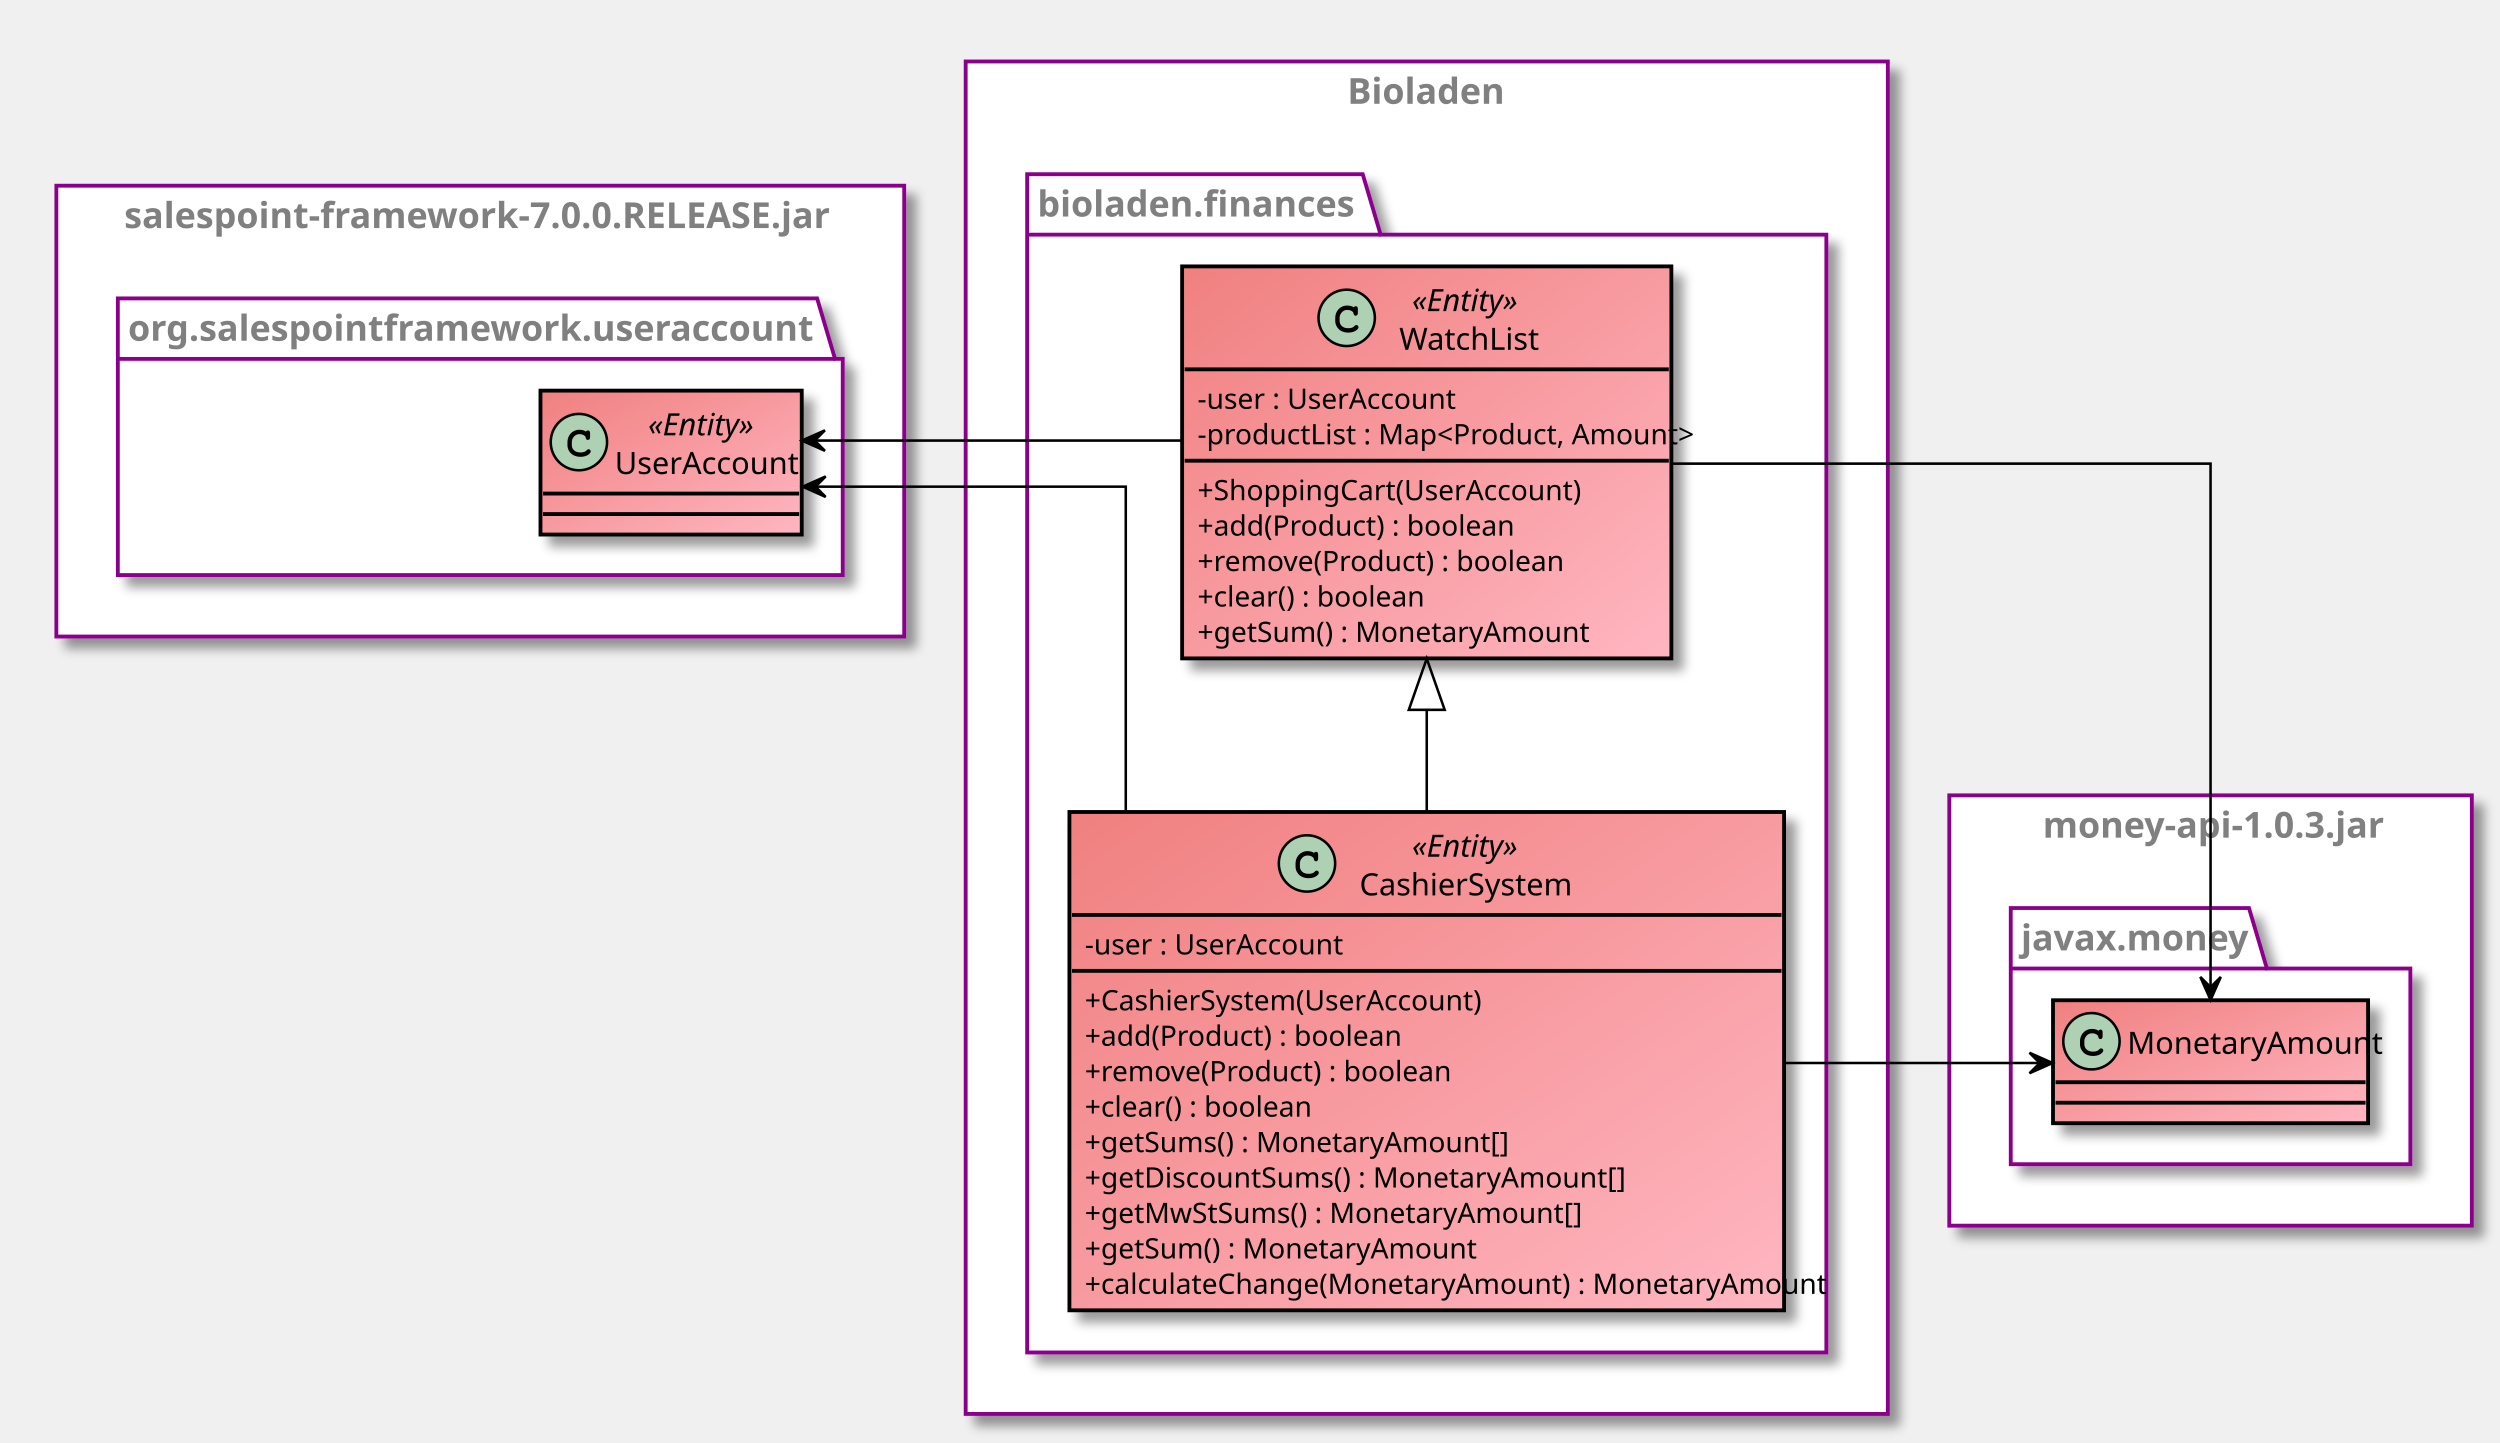
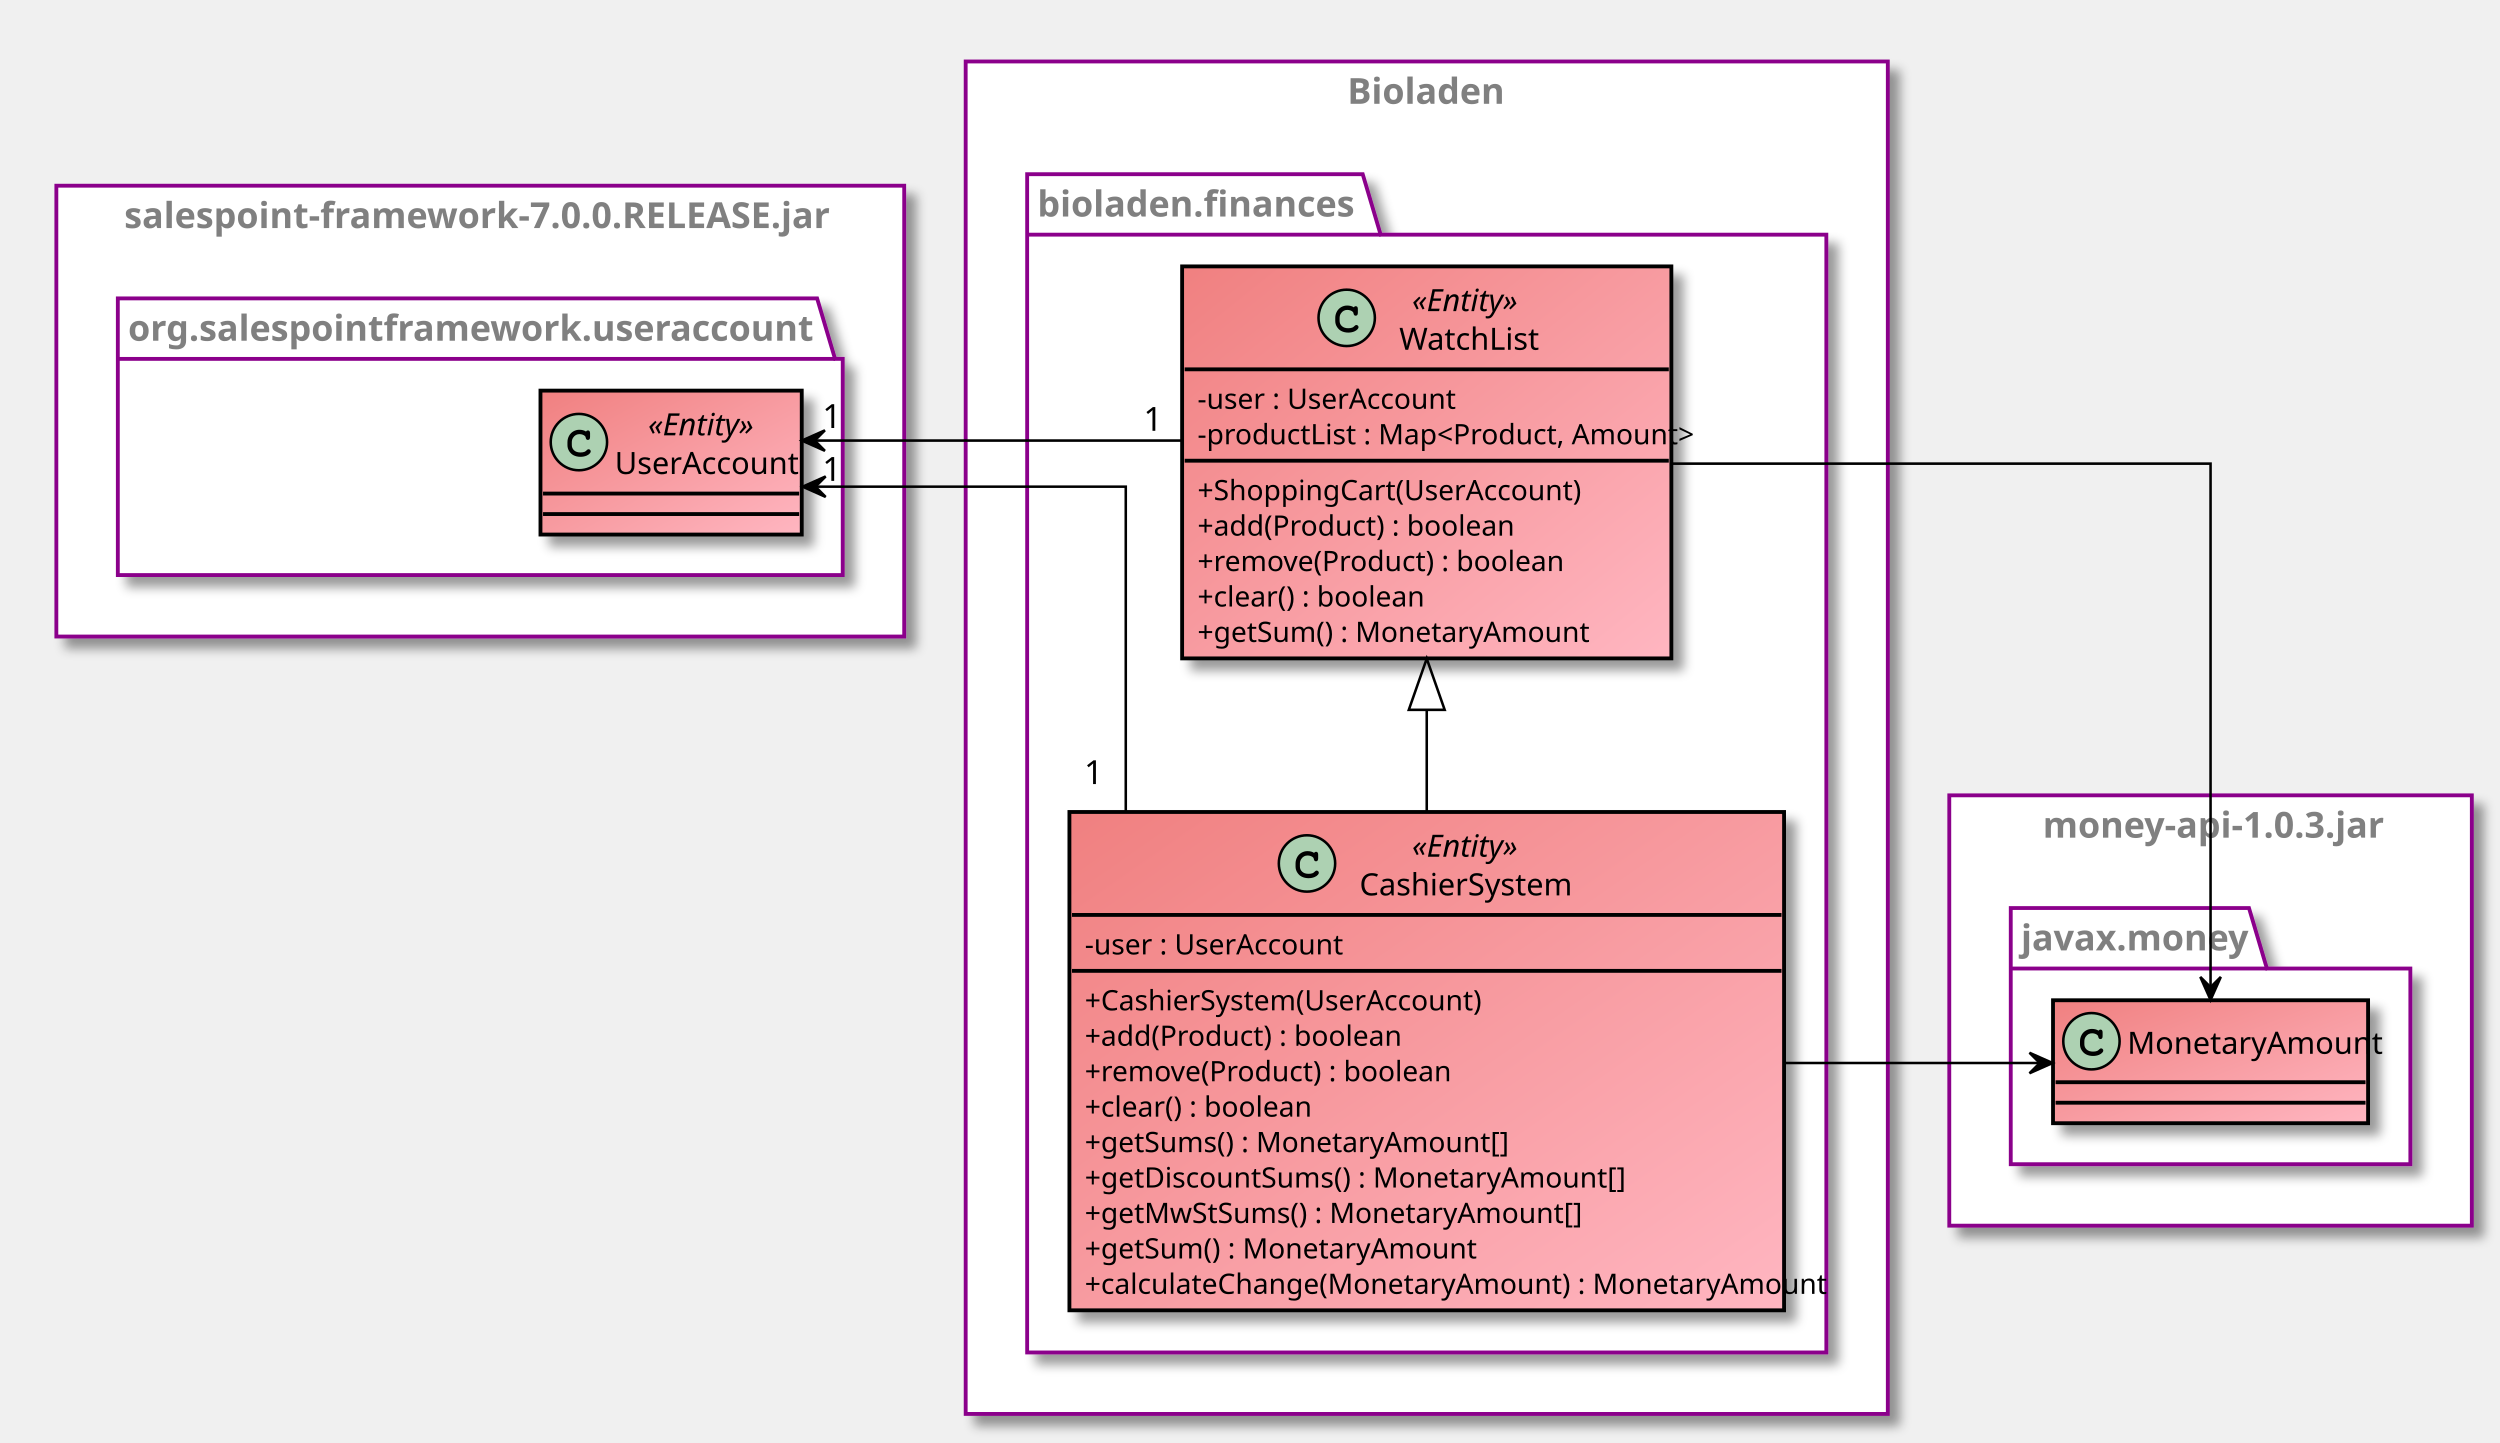
<svg xmlns="http://www.w3.org/2000/svg" contentScriptType="application/ecmascript" contentStyleType="text/css" height="563px" preserveAspectRatio="none" style="width:976px;height:563px;" version="1.1" viewBox="0 0 976 563" width="976px" zoomAndPan="magnify">
  <defs>
-     <filter height="300%" id="f38h8xfvrihj5" width="300%" x="-1" y="-1">
+     <filter height="300%" id="flthelkgwpim9" width="300%" x="-1" y="-1">
      <feGaussianBlur result="blurOut" stdDeviation="2.0" />
      <feColorMatrix in="blurOut" result="blurOut2" type="matrix" values="0 0 0 0 0 0 0 0 0 0 0 0 0 0 0 0 0 0 .4 0" />
      <feOffset dx="4.0" dy="4.0" in="blurOut2" result="blurOut3" />
      <feBlend in="SourceGraphic" in2="blurOut3" mode="normal" />
    </filter>
-     <linearGradient id="g38h8xfvrihj50" x1="0%" x2="100%" y1="0%" y2="100%">
+     <linearGradient id="glthelkgwpim90" x1="0%" x2="100%" y1="0%" y2="100%">
      <stop offset="0%" stop-color="#F08080" />
      <stop offset="100%" stop-color="#FFB6C1" />
    </linearGradient>
  </defs>
  <g>
-     <rect fill="#FFFFFF" filter="url(#f38h8xfvrihj5)" height="528" style="stroke: #8B008B; stroke-width: 1.5;" width="360" x="377" y="24" />
+     <rect fill="#FFFFFF" filter="url(#flthelkgwpim9)" height="528" style="stroke: #8B008B; stroke-width: 1.5;" width="360" x="377" y="24" />
    <text fill="#808080" font-family="sans-serif" font-size="14" font-weight="bold" lengthAdjust="spacingAndGlyphs" textLength="62" x="526" y="40.533">Bioladen</text>
-     <polygon fill="#FFFFFF" filter="url(#f38h8xfvrihj5)" points="401,68,532,68,539,91.609,713,91.609,713,528,401,528,401,68" style="stroke: #8B008B; stroke-width: 1.5;" />
+     <polygon fill="#FFFFFF" filter="url(#flthelkgwpim9)" points="401,68,532,68,539,91.609,713,91.609,713,528,401,528,401,68" style="stroke: #8B008B; stroke-width: 1.5;" />
    <line style="stroke: #8B008B; stroke-width: 1.5;" x1="401" x2="539" y1="91.609" y2="91.609" />
    <text fill="#808080" font-family="sans-serif" font-size="14" font-weight="bold" lengthAdjust="spacingAndGlyphs" textLength="125" x="405" y="84.533">bioladen.finances</text>
-     <rect fill="#FFFFFF" filter="url(#f38h8xfvrihj5)" height="168" style="stroke: #8B008B; stroke-width: 1.5;" width="204" x="761" y="310.5" />
+     <rect fill="#FFFFFF" filter="url(#flthelkgwpim9)" height="168" style="stroke: #8B008B; stroke-width: 1.5;" width="204" x="761" y="310.5" />
    <text fill="#808080" font-family="sans-serif" font-size="14" font-weight="bold" lengthAdjust="spacingAndGlyphs" textLength="131" x="797.5" y="327.033">money-api-1.0.3.jar</text>
-     <polygon fill="#FFFFFF" filter="url(#f38h8xfvrihj5)" points="785,354.5,878,354.5,885,378.109,941,378.109,941,454.5,785,454.5,785,354.5" style="stroke: #8B008B; stroke-width: 1.5;" />
+     <polygon fill="#FFFFFF" filter="url(#flthelkgwpim9)" points="785,354.5,878,354.5,885,378.109,941,378.109,941,454.5,785,454.5,785,354.5" style="stroke: #8B008B; stroke-width: 1.5;" />
    <line style="stroke: #8B008B; stroke-width: 1.5;" x1="785" x2="885" y1="378.109" y2="378.109" />
    <text fill="#808080" font-family="sans-serif" font-size="14" font-weight="bold" lengthAdjust="spacingAndGlyphs" textLength="87" x="789" y="371.033">javax.money</text>
-     <rect fill="#FFFFFF" filter="url(#f38h8xfvrihj5)" height="176" style="stroke: #8B008B; stroke-width: 1.5;" width="331" x="22" y="72.5" />
+     <rect fill="#FFFFFF" filter="url(#flthelkgwpim9)" height="176" style="stroke: #8B008B; stroke-width: 1.5;" width="331" x="22" y="72.5" />
    <text fill="#808080" font-family="sans-serif" font-size="14" font-weight="bold" lengthAdjust="spacingAndGlyphs" textLength="278" x="48.5" y="89.033">salespoint-framework-7.0.0.RELEASE.jar</text>
-     <polygon fill="#FFFFFF" filter="url(#f38h8xfvrihj5)" points="46,116.5,319,116.5,326,140.109,329,140.109,329,224.5,46,224.5,46,116.5" style="stroke: #8B008B; stroke-width: 1.5;" />
+     <polygon fill="#FFFFFF" filter="url(#flthelkgwpim9)" points="46,116.5,319,116.5,326,140.109,329,140.109,329,224.5,46,224.5,46,116.5" style="stroke: #8B008B; stroke-width: 1.5;" />
    <line style="stroke: #8B008B; stroke-width: 1.5;" x1="46" x2="326" y1="140.109" y2="140.109" />
    <text fill="#808080" font-family="sans-serif" font-size="14" font-weight="bold" lengthAdjust="spacingAndGlyphs" textLength="267" x="50" y="133.033">org.salespointframework.useraccount</text>
-     <rect fill="url(#g38h8xfvrihj50)" filter="url(#f38h8xfvrihj5)" height="194.547" id="bioladen.finances.CashierSystem" style="stroke: #000000; stroke-width: 1.5;" width="279" x="417.5" y="317" />
+     <rect fill="url(#glthelkgwpim90)" filter="url(#flthelkgwpim9)" height="194.547" id="bioladen.finances.CashierSystem" style="stroke: #000000; stroke-width: 1.5;" width="279" x="417.5" y="317" />
    <ellipse cx="510.25" cy="337.094" fill="#ADD1B2" rx="11" ry="11" style="stroke: #000000; stroke-width: 1.0;" />
    <path d="M513.016,332.969 Q513.172,332.75 513.359,332.641 Q513.547,332.531 513.766,332.531 Q514.141,332.531 514.375,332.789 Q514.609,333.047 514.609,333.656 L514.609,335.109 Q514.609,335.719 514.375,335.984 Q514.141,336.25 513.766,336.25 Q513.422,336.25 513.219,336.047 Q513.016,335.859 512.906,335.344 Q512.859,334.984 512.672,334.797 Q512.344,334.422 511.734,334.203 Q511.125,333.984 510.5,333.984 Q509.734,333.984 509.102,334.312 Q508.469,334.641 507.977,335.391 Q507.484,336.141 507.484,337.172 L507.484,338.266 Q507.484,339.5 508.375,340.32 Q509.266,341.141 510.859,341.141 Q511.797,341.141 512.453,340.891 Q512.844,340.734 513.266,340.297 Q513.531,340.031 513.68,339.953 Q513.828,339.875 514.031,339.875 Q514.359,339.875 514.617,340.133 Q514.875,340.391 514.875,340.734 Q514.875,341.078 514.531,341.484 Q514.031,342.062 513.234,342.391 Q512.156,342.844 510.859,342.844 Q509.344,342.844 508.141,342.219 Q507.156,341.719 506.469,340.648 Q505.781,339.578 505.781,338.297 L505.781,337.141 Q505.781,335.812 506.398,334.664 Q507.016,333.516 508.109,332.898 Q509.203,332.281 510.438,332.281 Q511.172,332.281 511.82,332.445 Q512.469,332.609 513.016,332.969 Z " />
    <text fill="#000000" font-family="sans-serif" font-size="12" font-style="italic" lengthAdjust="spacingAndGlyphs" textLength="44" x="551.25" y="334.457">«Entity»</text>
    <text fill="#000000" font-family="sans-serif" font-size="12" lengthAdjust="spacingAndGlyphs" textLength="85" x="530.75" y="349.551">CashierSystem</text>
    <line style="stroke: #000000; stroke-width: 1.5;" x1="418.5" x2="695.5" y1="357.188" y2="357.188" />
    <text fill="#000000" font-family="sans-serif" font-size="11" lengthAdjust="spacingAndGlyphs" textLength="99" x="423.5" y="372.606">-user : UserAccount</text>
    <line style="stroke: #000000; stroke-width: 1.5;" x1="418.5" x2="695.5" y1="379.023" y2="379.023" />
    <text fill="#000000" font-family="sans-serif" font-size="11" lengthAdjust="spacingAndGlyphs" textLength="151" x="423.5" y="394.442">+CashierSystem(UserAccount)</text>
    <text fill="#000000" font-family="sans-serif" font-size="11" lengthAdjust="spacingAndGlyphs" textLength="116" x="423.5" y="408.278">+add(Product) : boolean</text>
    <text fill="#000000" font-family="sans-serif" font-size="11" lengthAdjust="spacingAndGlyphs" textLength="134" x="423.5" y="422.114">+remove(Product) : boolean</text>
    <text fill="#000000" font-family="sans-serif" font-size="11" lengthAdjust="spacingAndGlyphs" textLength="85" x="423.5" y="435.95">+clear() : boolean</text>
    <text fill="#000000" font-family="sans-serif" font-size="11" lengthAdjust="spacingAndGlyphs" textLength="153" x="423.5" y="449.786">+getSums() : MonetaryAmount[]</text>
    <text fill="#000000" font-family="sans-serif" font-size="11" lengthAdjust="spacingAndGlyphs" textLength="195" x="423.5" y="463.622">+getDiscountSums() : MonetaryAmount[]</text>
    <text fill="#000000" font-family="sans-serif" font-size="11" lengthAdjust="spacingAndGlyphs" textLength="181" x="423.5" y="477.458">+getMwStSums() : MonetaryAmount[]</text>
    <text fill="#000000" font-family="sans-serif" font-size="11" lengthAdjust="spacingAndGlyphs" textLength="141" x="423.5" y="491.294">+getSum() : MonetaryAmount</text>
    <text fill="#000000" font-family="sans-serif" font-size="11" lengthAdjust="spacingAndGlyphs" textLength="267" x="423.5" y="505.13">+calculateChange(MonetaryAmount) : MonetaryAmount</text>
-     <rect fill="url(#g38h8xfvrihj50)" filter="url(#f38h8xfvrihj5)" height="153.039" id="bioladen.finances.WatchList" style="stroke: #000000; stroke-width: 1.5;" width="191" x="461.5" y="104" />
+     <rect fill="url(#glthelkgwpim90)" filter="url(#flthelkgwpim9)" height="153.039" id="bioladen.finances.WatchList" style="stroke: #000000; stroke-width: 1.5;" width="191" x="461.5" y="104" />
    <ellipse cx="525.75" cy="124.094" fill="#ADD1B2" rx="11" ry="11" style="stroke: #000000; stroke-width: 1.0;" />
    <path d="M528.516,119.969 Q528.672,119.75 528.859,119.641 Q529.047,119.531 529.266,119.531 Q529.641,119.531 529.875,119.789 Q530.109,120.047 530.109,120.656 L530.109,122.109 Q530.109,122.719 529.875,122.984 Q529.641,123.25 529.266,123.25 Q528.922,123.25 528.719,123.047 Q528.516,122.859 528.406,122.344 Q528.359,121.984 528.172,121.797 Q527.844,121.422 527.234,121.203 Q526.625,120.984 526,120.984 Q525.234,120.984 524.602,121.312 Q523.969,121.641 523.477,122.391 Q522.984,123.141 522.984,124.172 L522.984,125.266 Q522.984,126.5 523.875,127.32 Q524.766,128.141 526.359,128.141 Q527.297,128.141 527.953,127.891 Q528.344,127.734 528.766,127.297 Q529.031,127.031 529.18,126.953 Q529.328,126.875 529.531,126.875 Q529.859,126.875 530.117,127.133 Q530.375,127.391 530.375,127.734 Q530.375,128.078 530.031,128.484 Q529.531,129.062 528.734,129.391 Q527.656,129.844 526.359,129.844 Q524.844,129.844 523.641,129.219 Q522.656,128.719 521.969,127.648 Q521.281,126.578 521.281,125.297 L521.281,124.141 Q521.281,122.812 521.898,121.664 Q522.516,120.516 523.609,119.898 Q524.703,119.281 525.938,119.281 Q526.672,119.281 527.32,119.445 Q527.969,119.609 528.516,119.969 Z " />
    <text fill="#000000" font-family="sans-serif" font-size="12" font-style="italic" lengthAdjust="spacingAndGlyphs" textLength="44" x="551.25" y="121.457">«Entity»</text>
    <text fill="#000000" font-family="sans-serif" font-size="12" lengthAdjust="spacingAndGlyphs" textLength="54" x="546.25" y="136.551">WatchList</text>
    <line style="stroke: #000000; stroke-width: 1.5;" x1="462.5" x2="651.5" y1="144.188" y2="144.188" />
    <text fill="#000000" font-family="sans-serif" font-size="11" lengthAdjust="spacingAndGlyphs" textLength="99" x="467.5" y="159.606">-user : UserAccount</text>
    <text fill="#000000" font-family="sans-serif" font-size="11" lengthAdjust="spacingAndGlyphs" textLength="179" x="467.5" y="173.442">-productList : Map&lt;Product, Amount&gt;</text>
    <line style="stroke: #000000; stroke-width: 1.5;" x1="462.5" x2="651.5" y1="179.859" y2="179.859" />
    <text fill="#000000" font-family="sans-serif" font-size="11" lengthAdjust="spacingAndGlyphs" textLength="143" x="467.5" y="195.278">+ShoppingCart(UserAccount)</text>
    <text fill="#000000" font-family="sans-serif" font-size="11" lengthAdjust="spacingAndGlyphs" textLength="116" x="467.5" y="209.114">+add(Product) : boolean</text>
    <text fill="#000000" font-family="sans-serif" font-size="11" lengthAdjust="spacingAndGlyphs" textLength="134" x="467.5" y="222.95">+remove(Product) : boolean</text>
    <text fill="#000000" font-family="sans-serif" font-size="11" lengthAdjust="spacingAndGlyphs" textLength="85" x="467.5" y="236.786">+clear() : boolean</text>
    <text fill="#000000" font-family="sans-serif" font-size="11" lengthAdjust="spacingAndGlyphs" textLength="141" x="467.5" y="250.622">+getSum() : MonetaryAmount</text>
-     <rect fill="url(#g38h8xfvrihj50)" filter="url(#f38h8xfvrihj5)" height="48" id="javax.money.MonetaryAmount" style="stroke: #000000; stroke-width: 1.5;" width="123" x="801.5" y="390.5" />
+     <rect fill="url(#glthelkgwpim90)" filter="url(#flthelkgwpim9)" height="48" id="javax.money.MonetaryAmount" style="stroke: #000000; stroke-width: 1.5;" width="123" x="801.5" y="390.5" />
    <ellipse cx="816.5" cy="406.5" fill="#ADD1B2" rx="11" ry="11" style="stroke: #000000; stroke-width: 1.0;" />
    <path d="M819.266,402.375 Q819.422,402.156 819.609,402.047 Q819.797,401.938 820.016,401.938 Q820.391,401.938 820.625,402.195 Q820.859,402.453 820.859,403.062 L820.859,404.516 Q820.859,405.125 820.625,405.391 Q820.391,405.656 820.016,405.656 Q819.672,405.656 819.469,405.453 Q819.266,405.266 819.156,404.75 Q819.109,404.391 818.922,404.203 Q818.594,403.828 817.984,403.609 Q817.375,403.391 816.75,403.391 Q815.984,403.391 815.352,403.719 Q814.719,404.047 814.227,404.797 Q813.734,405.547 813.734,406.578 L813.734,407.672 Q813.734,408.906 814.625,409.727 Q815.516,410.547 817.109,410.547 Q818.047,410.547 818.703,410.297 Q819.094,410.141 819.516,409.703 Q819.781,409.438 819.93,409.359 Q820.078,409.281 820.281,409.281 Q820.609,409.281 820.867,409.539 Q821.125,409.797 821.125,410.141 Q821.125,410.484 820.781,410.891 Q820.281,411.469 819.484,411.797 Q818.406,412.25 817.109,412.25 Q815.594,412.25 814.391,411.625 Q813.406,411.125 812.719,410.055 Q812.031,408.984 812.031,407.703 L812.031,406.547 Q812.031,405.219 812.648,404.07 Q813.266,402.922 814.359,402.305 Q815.453,401.688 816.688,401.688 Q817.422,401.688 818.07,401.852 Q818.719,402.016 819.266,402.375 Z " />
    <text fill="#000000" font-family="sans-serif" font-size="12" lengthAdjust="spacingAndGlyphs" textLength="91" x="830.5" y="411.41">MonetaryAmount</text>
    <line style="stroke: #000000; stroke-width: 1.5;" x1="802.5" x2="923.5" y1="422.5" y2="422.5" />
    <line style="stroke: #000000; stroke-width: 1.5;" x1="802.5" x2="923.5" y1="430.5" y2="430.5" />
-     <rect fill="url(#g38h8xfvrihj50)" filter="url(#f38h8xfvrihj5)" height="56.188" id="org.salespointframework.useraccount.UserAccount" style="stroke: #000000; stroke-width: 1.5;" width="102" x="211" y="152.5" />
+     <rect fill="url(#glthelkgwpim90)" filter="url(#flthelkgwpim9)" height="56.188" id="org.salespointframework.useraccount.UserAccount" style="stroke: #000000; stroke-width: 1.5;" width="102" x="211" y="152.5" />
    <ellipse cx="226" cy="172.594" fill="#ADD1B2" rx="11" ry="11" style="stroke: #000000; stroke-width: 1.0;" />
    <path d="M228.766,168.469 Q228.922,168.25 229.109,168.141 Q229.297,168.031 229.516,168.031 Q229.891,168.031 230.125,168.289 Q230.359,168.547 230.359,169.156 L230.359,170.609 Q230.359,171.219 230.125,171.484 Q229.891,171.75 229.516,171.75 Q229.172,171.75 228.969,171.547 Q228.766,171.359 228.656,170.844 Q228.609,170.484 228.422,170.297 Q228.094,169.922 227.484,169.703 Q226.875,169.484 226.25,169.484 Q225.484,169.484 224.852,169.812 Q224.219,170.141 223.727,170.891 Q223.234,171.641 223.234,172.672 L223.234,173.766 Q223.234,175 224.125,175.82 Q225.016,176.641 226.609,176.641 Q227.547,176.641 228.203,176.391 Q228.594,176.234 229.016,175.797 Q229.281,175.531 229.43,175.453 Q229.578,175.375 229.781,175.375 Q230.109,175.375 230.367,175.633 Q230.625,175.891 230.625,176.234 Q230.625,176.578 230.281,176.984 Q229.781,177.562 228.984,177.891 Q227.906,178.344 226.609,178.344 Q225.094,178.344 223.891,177.719 Q222.906,177.219 222.219,176.148 Q221.531,175.078 221.531,173.797 L221.531,172.641 Q221.531,171.312 222.148,170.164 Q222.766,169.016 223.859,168.398 Q224.953,167.781 226.188,167.781 Q226.922,167.781 227.57,167.945 Q228.219,168.109 228.766,168.469 Z " />
    <text fill="#000000" font-family="sans-serif" font-size="12" font-style="italic" lengthAdjust="spacingAndGlyphs" textLength="44" x="253" y="169.957">«Entity»</text>
    <text fill="#000000" font-family="sans-serif" font-size="12" lengthAdjust="spacingAndGlyphs" textLength="70" x="240" y="185.051">UserAccount</text>
    <line style="stroke: #000000; stroke-width: 1.5;" x1="212" x2="312" y1="192.688" y2="192.688" />
    <line style="stroke: #000000; stroke-width: 1.5;" x1="212" x2="312" y1="200.688" y2="200.688" />
    <path d="M557,277.12 C557,277.12 557,316.793 557,316.793 " fill="none" id="bioladen.finances.WatchList-bioladen.finances.CashierSystem" style="stroke: #000000; stroke-width: 1.0;" />
    <polygon fill="none" points="550,277.12,557,257.12,564,277.12,550,277.12" style="stroke: #000000; stroke-width: 1.0;" />
    <path d="M696.568,415 C696.568,415 796.317,415 796.317,415 " fill="none" id="bioladen.finances.CashierSystem-javax.money.MonetaryAmount" style="stroke: #000000; stroke-width: 1.0;" />
    <polygon fill="#000000" points="801.317,415,792.317,411,796.317,415,792.317,419,801.317,415" style="stroke: #000000; stroke-width: 1.0;" />
    <path d="M652.562,181 C742.346,181 863,181 863,181 C863,181 863,385.391 863,385.391 " fill="none" id="bioladen.finances.WatchList-javax.money.MonetaryAmount" style="stroke: #000000; stroke-width: 1.0;" />
    <polygon fill="#000000" points="863,390.391,867,381.391,863,385.391,859,381.391,863,390.391" style="stroke: #000000; stroke-width: 1.0;" />
    <path d="M318.048,172 C318.048,172 461.329,172 461.329,172 " fill="none" id="org.salespointframework.useraccount.UserAccount-bioladen.finances.WatchList" style="stroke: #000000; stroke-width: 1.0;" />
    <polygon fill="#000000" points="313.048,172,322.048,176,318.048,172,322.048,168,313.048,172" style="stroke: #000000; stroke-width: 1.0;" />
+     <text fill="#000000" font-family="sans-serif" font-size="13" lengthAdjust="spacingAndGlyphs" textLength="7" x="321.06" y="167.084">1</text>
+     <text fill="#000000" font-family="sans-serif" font-size="13" lengthAdjust="spacingAndGlyphs" textLength="7" x="446.426" y="168.193">1</text>
    <path d="M318.34,190 C318.34,190 439.5,190 439.5,190 C439.5,190 439.5,256.186 439.5,316.684 " fill="none" id="org.salespointframework.useraccount.UserAccount-bioladen.finances.CashierSystem" style="stroke: #000000; stroke-width: 1.0;" />
    <polygon fill="#000000" points="313.34,190,322.34,194,318.34,190,322.34,186,313.34,190" style="stroke: #000000; stroke-width: 1.0;" />
+     <text fill="#000000" font-family="sans-serif" font-size="13" lengthAdjust="spacingAndGlyphs" textLength="7" x="321.052" y="187.718">1</text>
+     <text fill="#000000" font-family="sans-serif" font-size="13" lengthAdjust="spacingAndGlyphs" textLength="7" x="423.236" y="306.108">1</text>
  </g>
</svg>
